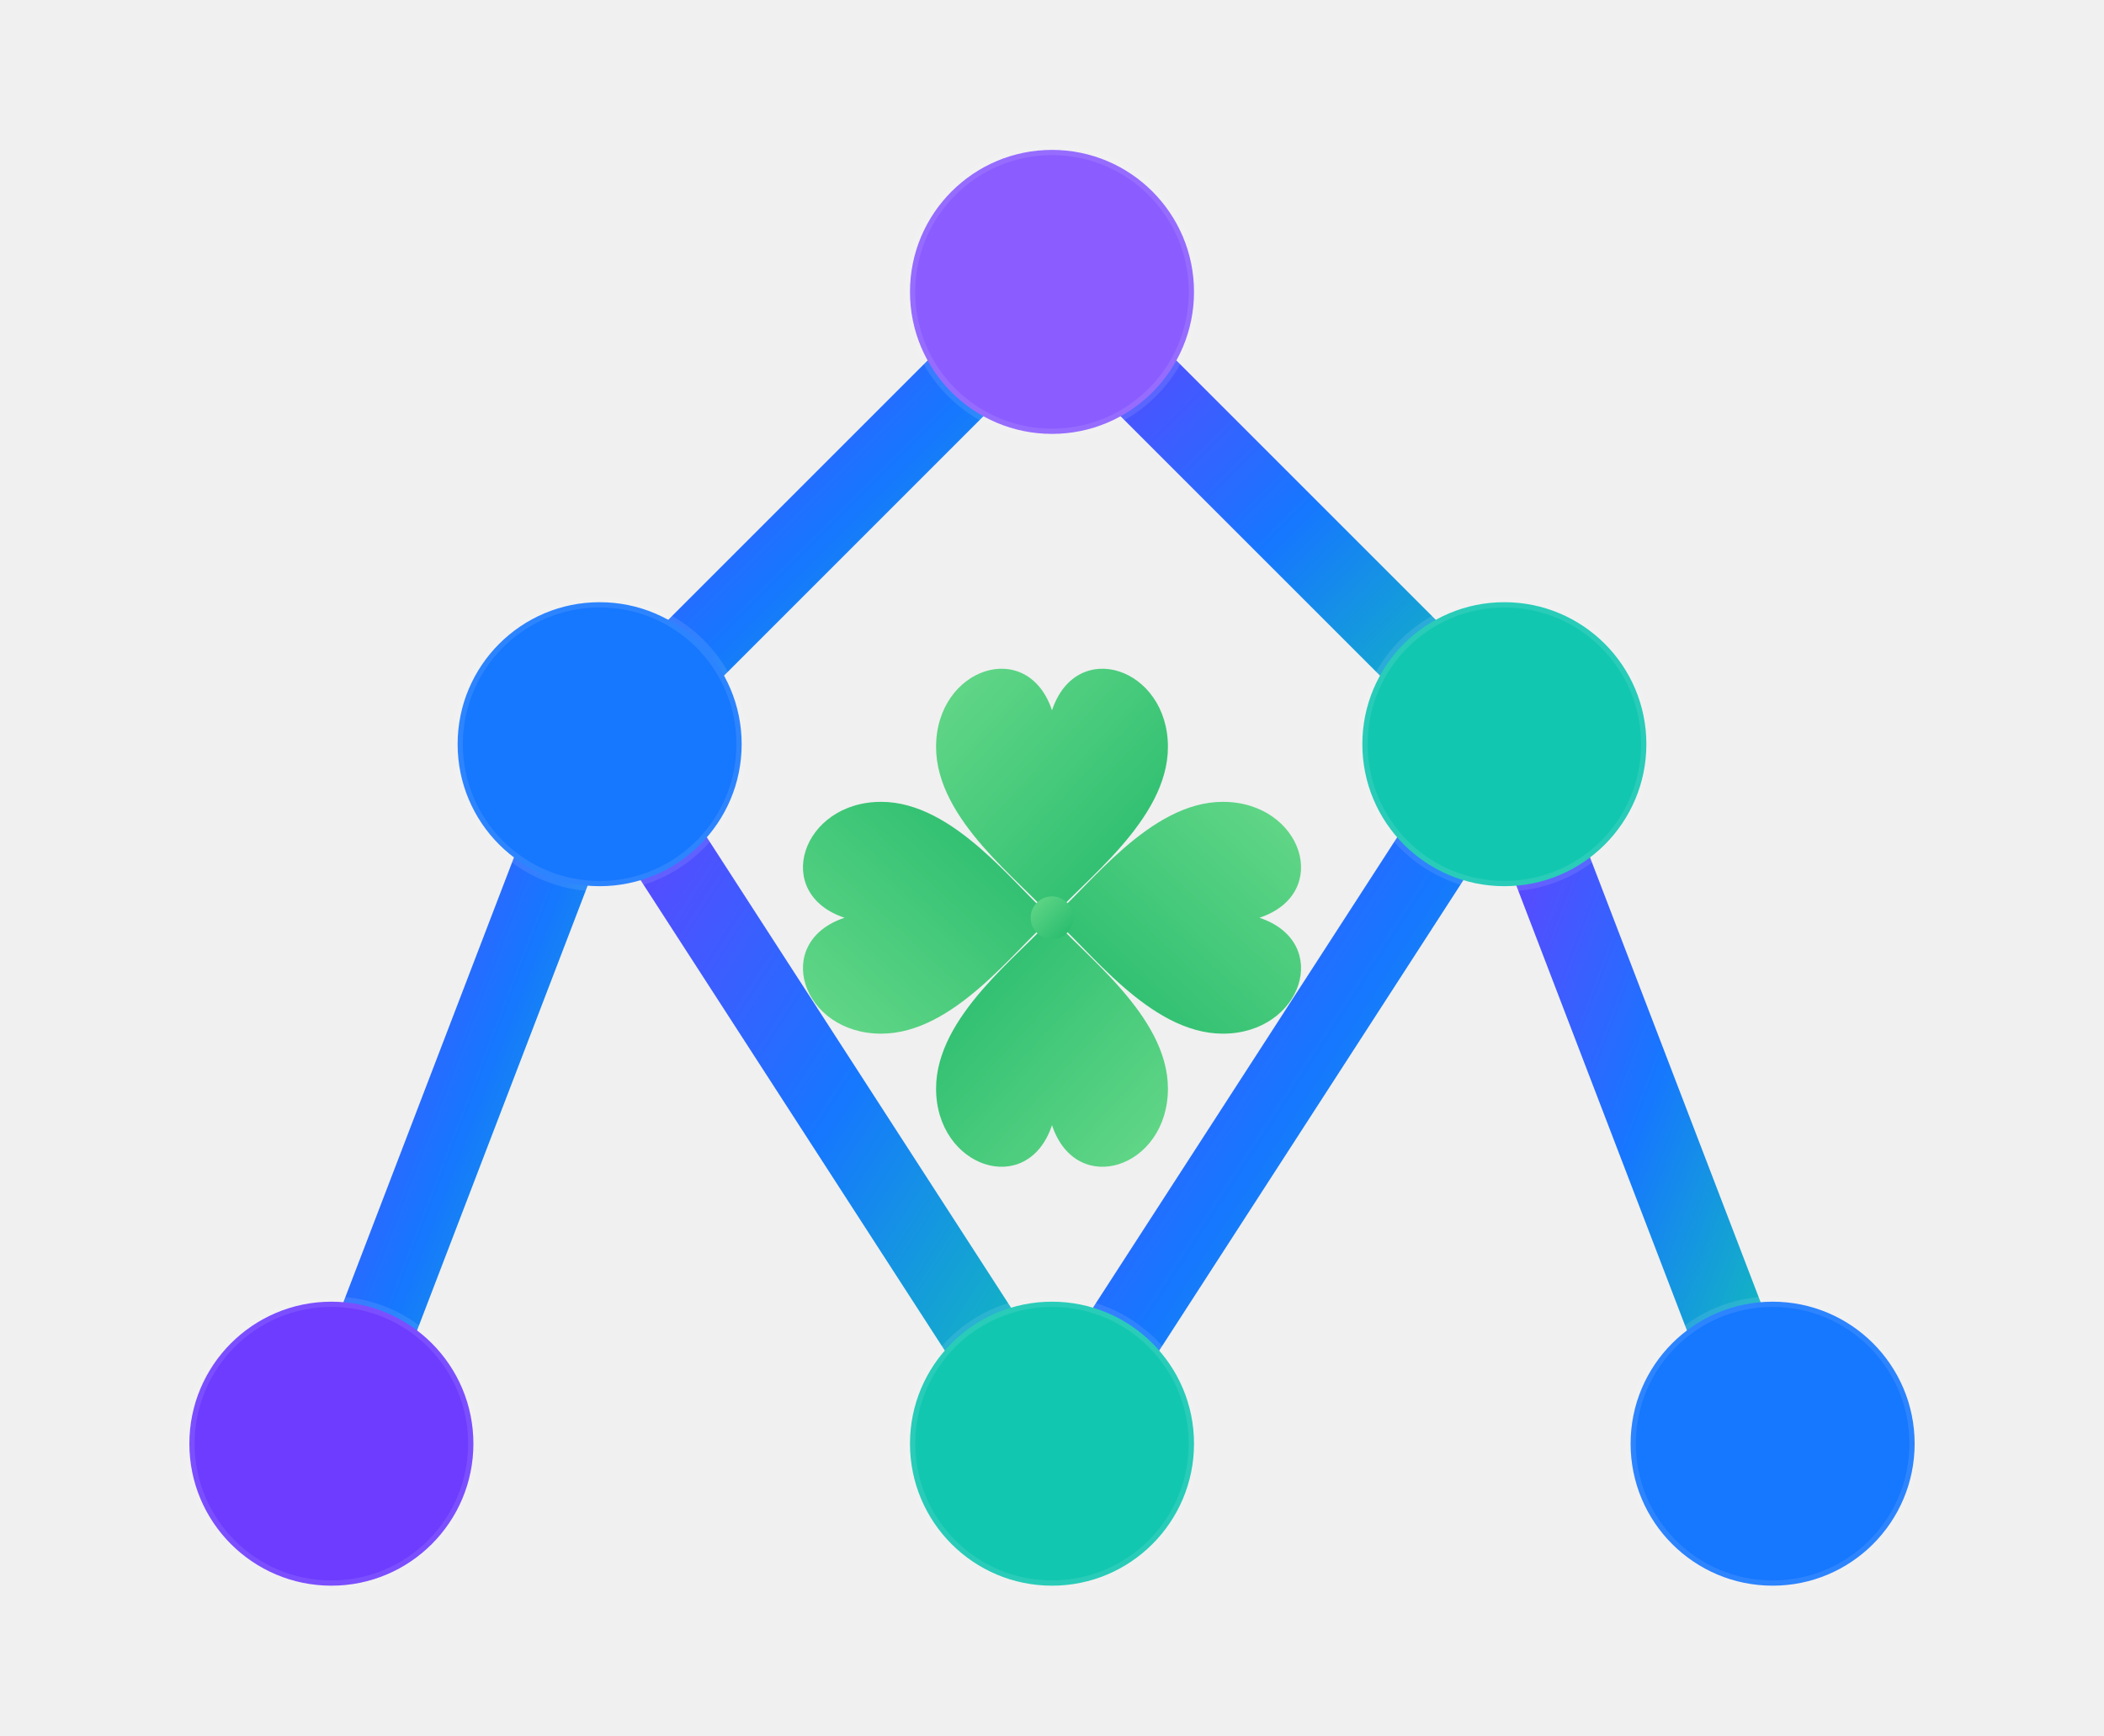
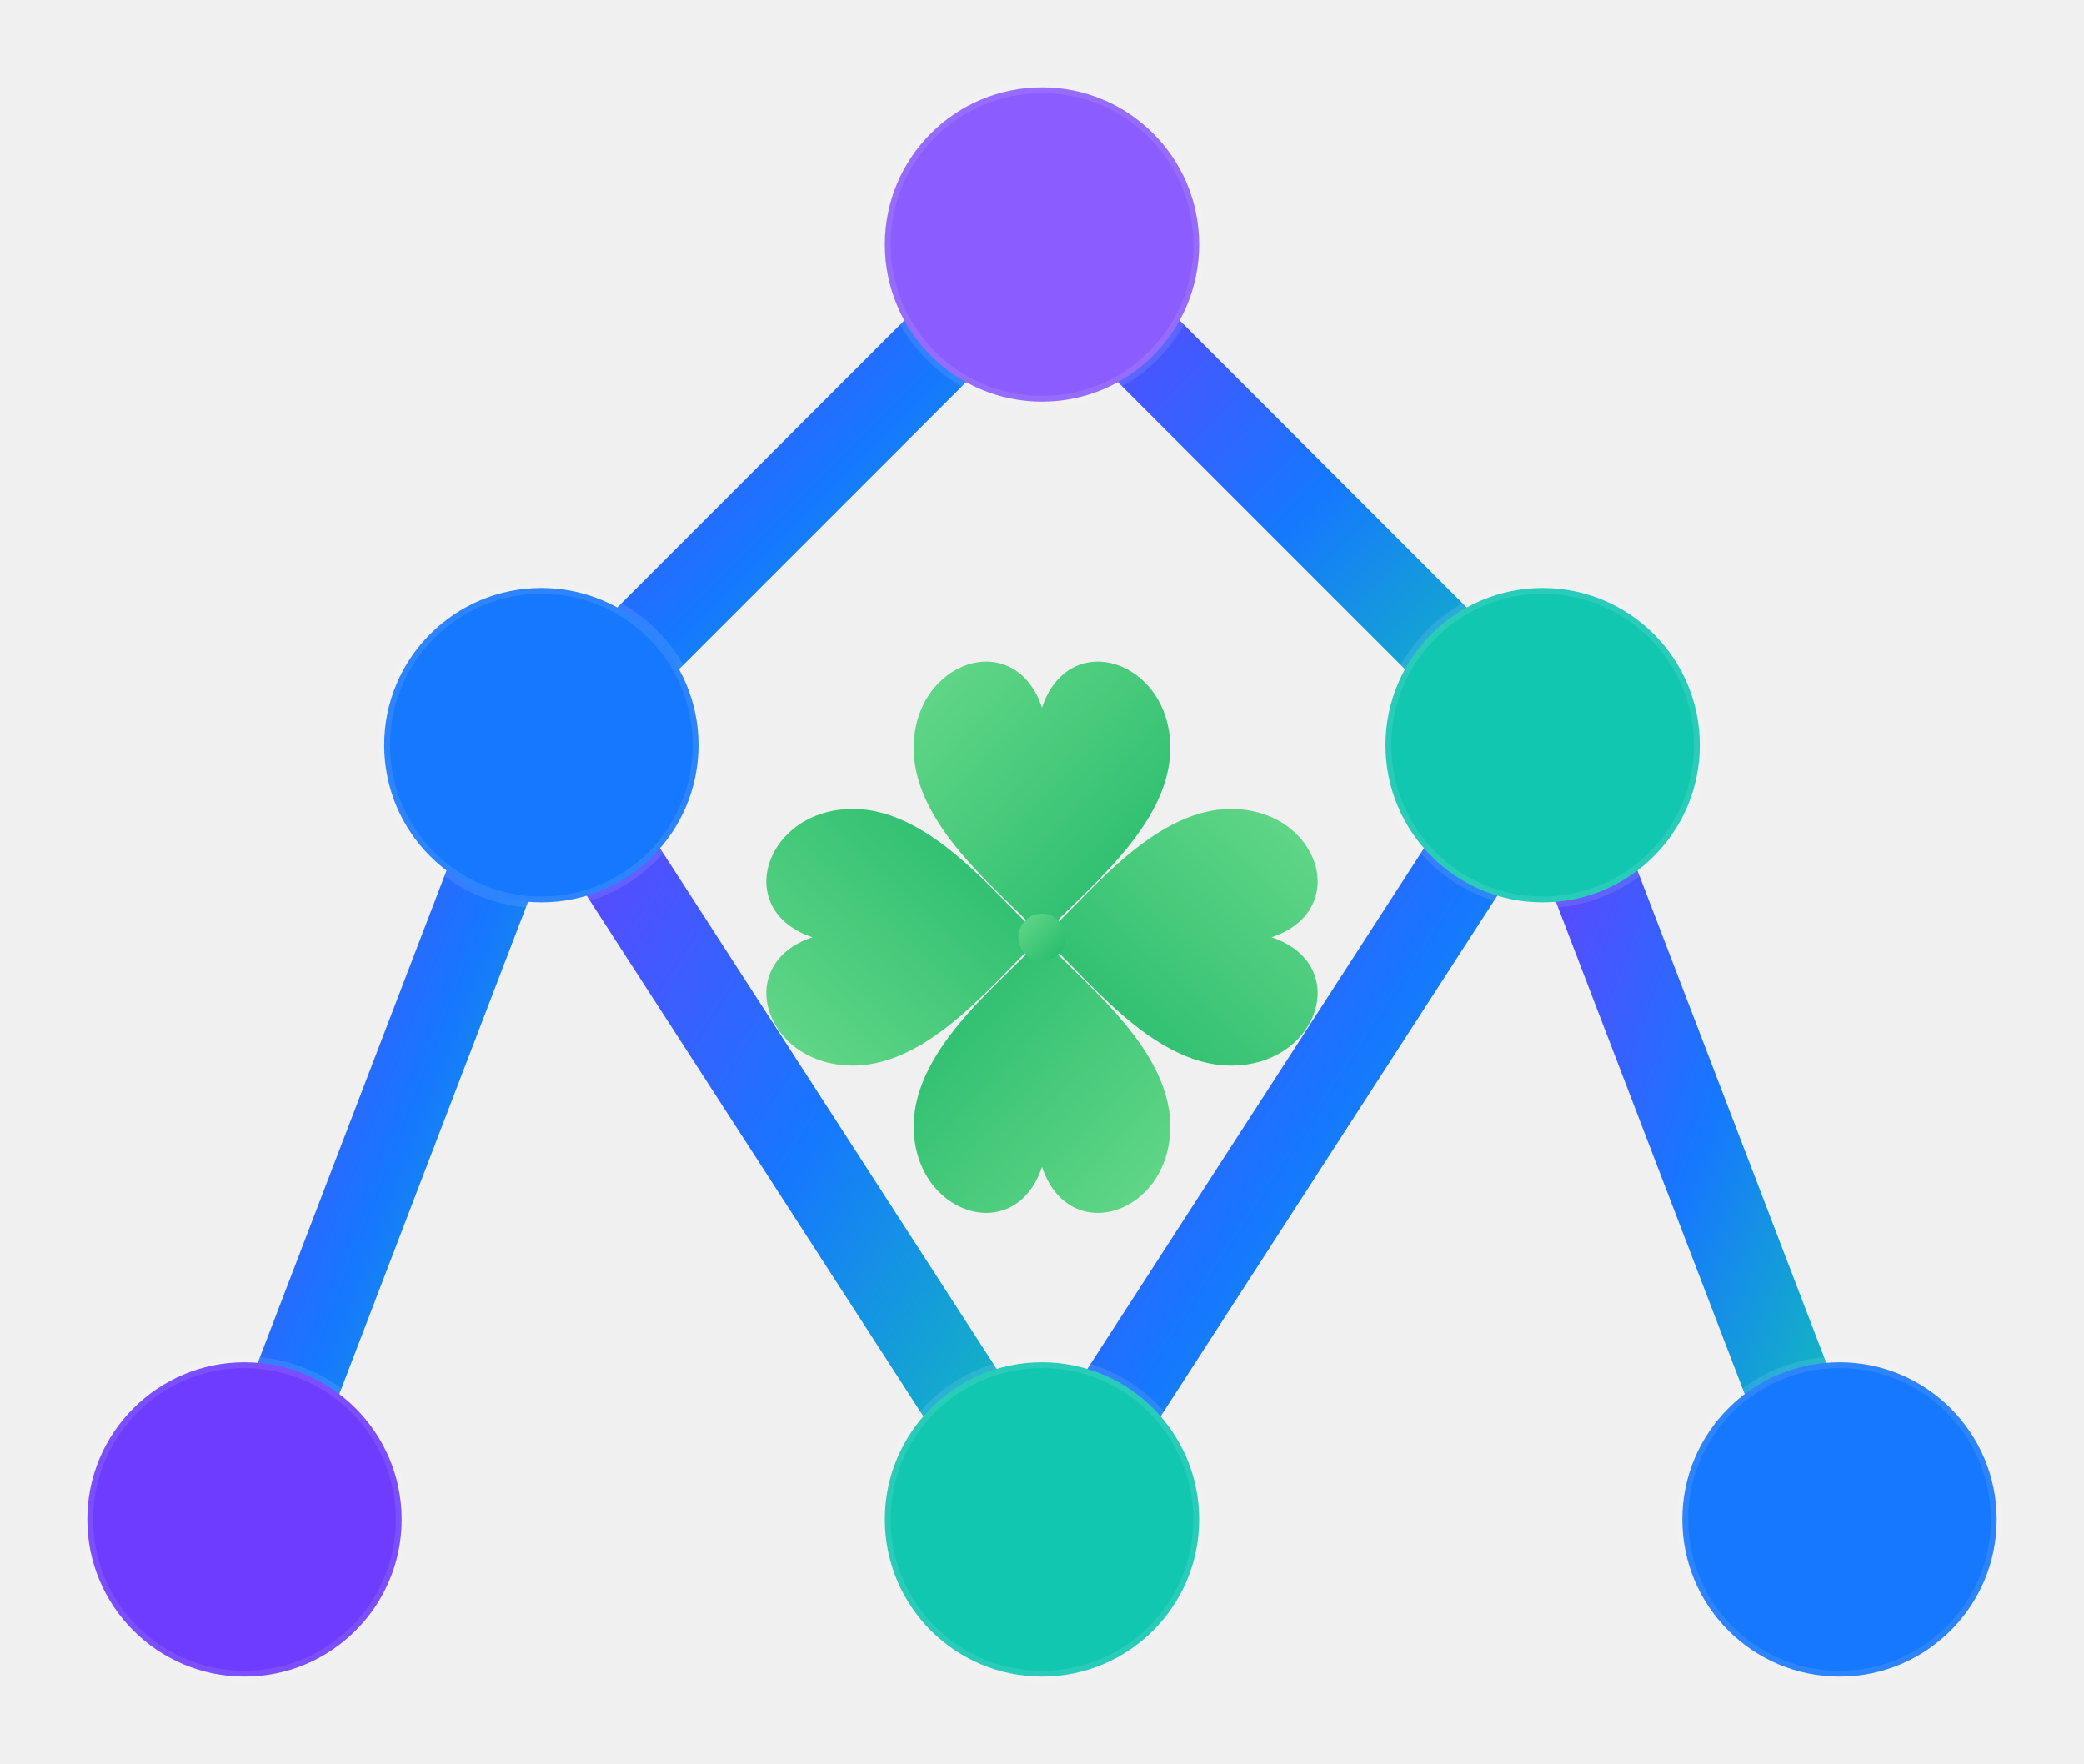
- <svg xmlns="http://www.w3.org/2000/svg" width="400" height="330" viewBox="0 -9.5 400 330">
+ <svg xmlns="http://www.w3.org/2000/svg" width="358" height="303" viewBox="21 4 358 303">
  <defs>
    <linearGradient id="atlasGrad" x1="0" y1="0" x2="1" y2="1">
      <stop offset="0%" stop-color="#6D3CFF" />
      <stop offset="52%" stop-color="#1677FF" />
      <stop offset="100%" stop-color="#12C7B0" />
    </linearGradient>
    <linearGradient id="atlasGrad2" x1="0" y1="0" x2="1" y2="0">
      <stop offset="0%" stop-color="#8B5CFF" />
      <stop offset="100%" stop-color="#6D3CFF" />
    </linearGradient>
    <linearGradient id="cloverGrad" x1="0" y1="0" x2="1" y2="1">
      <stop offset="0%" stop-color="#66D889" />
      <stop offset="100%" stop-color="#22B96B" />
    </linearGradient>
-     <filter id="softShadow" x="-30%" y="-30%" width="160%" height="160%">
-       <feDropShadow dx="0" dy="8" stdDeviation="10" flood-color="#101729" flood-opacity="0.14" />
-     </filter>
  </defs>
  <g>
    <line x1="200" y1="46" x2="114" y2="132" stroke="url(#atlasGrad)" stroke-width="15" stroke-linecap="round" />
    <line x1="200" y1="46" x2="286" y2="132" stroke="url(#atlasGrad)" stroke-width="15" stroke-linecap="round" />
    <line x1="114" y1="132" x2="286" y2="132" stroke="url(#atlasGrad)" stroke-width="15" stroke-linecap="round" />
    <line x1="114" y1="132" x2="63" y2="265" stroke="url(#atlasGrad)" stroke-width="15" stroke-linecap="round" />
    <line x1="114" y1="132" x2="200" y2="265" stroke="url(#atlasGrad)" stroke-width="15" stroke-linecap="round" />
    <line x1="286" y1="132" x2="200" y2="265" stroke="url(#atlasGrad)" stroke-width="15" stroke-linecap="round" />
    <line x1="286" y1="132" x2="337" y2="265" stroke="url(#atlasGrad)" stroke-width="15" stroke-linecap="round" />
    <circle cx="200" cy="46" r="27" fill="#8B5CFF" stroke="#FFFFFF" stroke-opacity="0.10" stroke-width="2" />
    <circle cx="114" cy="132" r="27" fill="#1677FF" stroke="#FFFFFF" stroke-opacity="0.10" stroke-width="2" />
    <circle cx="286" cy="132" r="27" fill="#12C7B0" stroke="#FFFFFF" stroke-opacity="0.10" stroke-width="2" />
    <circle cx="63" cy="265" r="27" fill="#6D3CFF" stroke="#FFFFFF" stroke-opacity="0.10" stroke-width="2" />
    <circle cx="200" cy="265" r="27" fill="#12C7B0" stroke="#FFFFFF" stroke-opacity="0.10" stroke-width="2" />
    <circle cx="337" cy="265" r="27" fill="#1677FF" stroke="#FFFFFF" stroke-opacity="0.10" stroke-width="2" />
    <path d="M 0 0 C -10 -12 -38 -32 -38 -56 C -38 -82 -8 -92 0 -68 C 8 -92 38 -82 38 -56 C 38 -32 10 -12 0 0 Z" transform="translate(200,165) rotate(0) scale(0.58)" fill="url(#cloverGrad)" />
    <path d="M 0 0 C -10 -12 -38 -32 -38 -56 C -38 -82 -8 -92 0 -68 C 8 -92 38 -82 38 -56 C 38 -32 10 -12 0 0 Z" transform="translate(200,165) rotate(90) scale(0.58)" fill="url(#cloverGrad)" />
    <path d="M 0 0 C -10 -12 -38 -32 -38 -56 C -38 -82 -8 -92 0 -68 C 8 -92 38 -82 38 -56 C 38 -32 10 -12 0 0 Z" transform="translate(200,165) rotate(180) scale(0.58)" fill="url(#cloverGrad)" />
    <path d="M 0 0 C -10 -12 -38 -32 -38 -56 C -38 -82 -8 -92 0 -68 C 8 -92 38 -82 38 -56 C 38 -32 10 -12 0 0 Z" transform="translate(200,165) rotate(270) scale(0.58)" fill="url(#cloverGrad)" />
    <circle cx="200" cy="165" r="4.06" fill="url(#cloverGrad)" />
  </g>
</svg>
